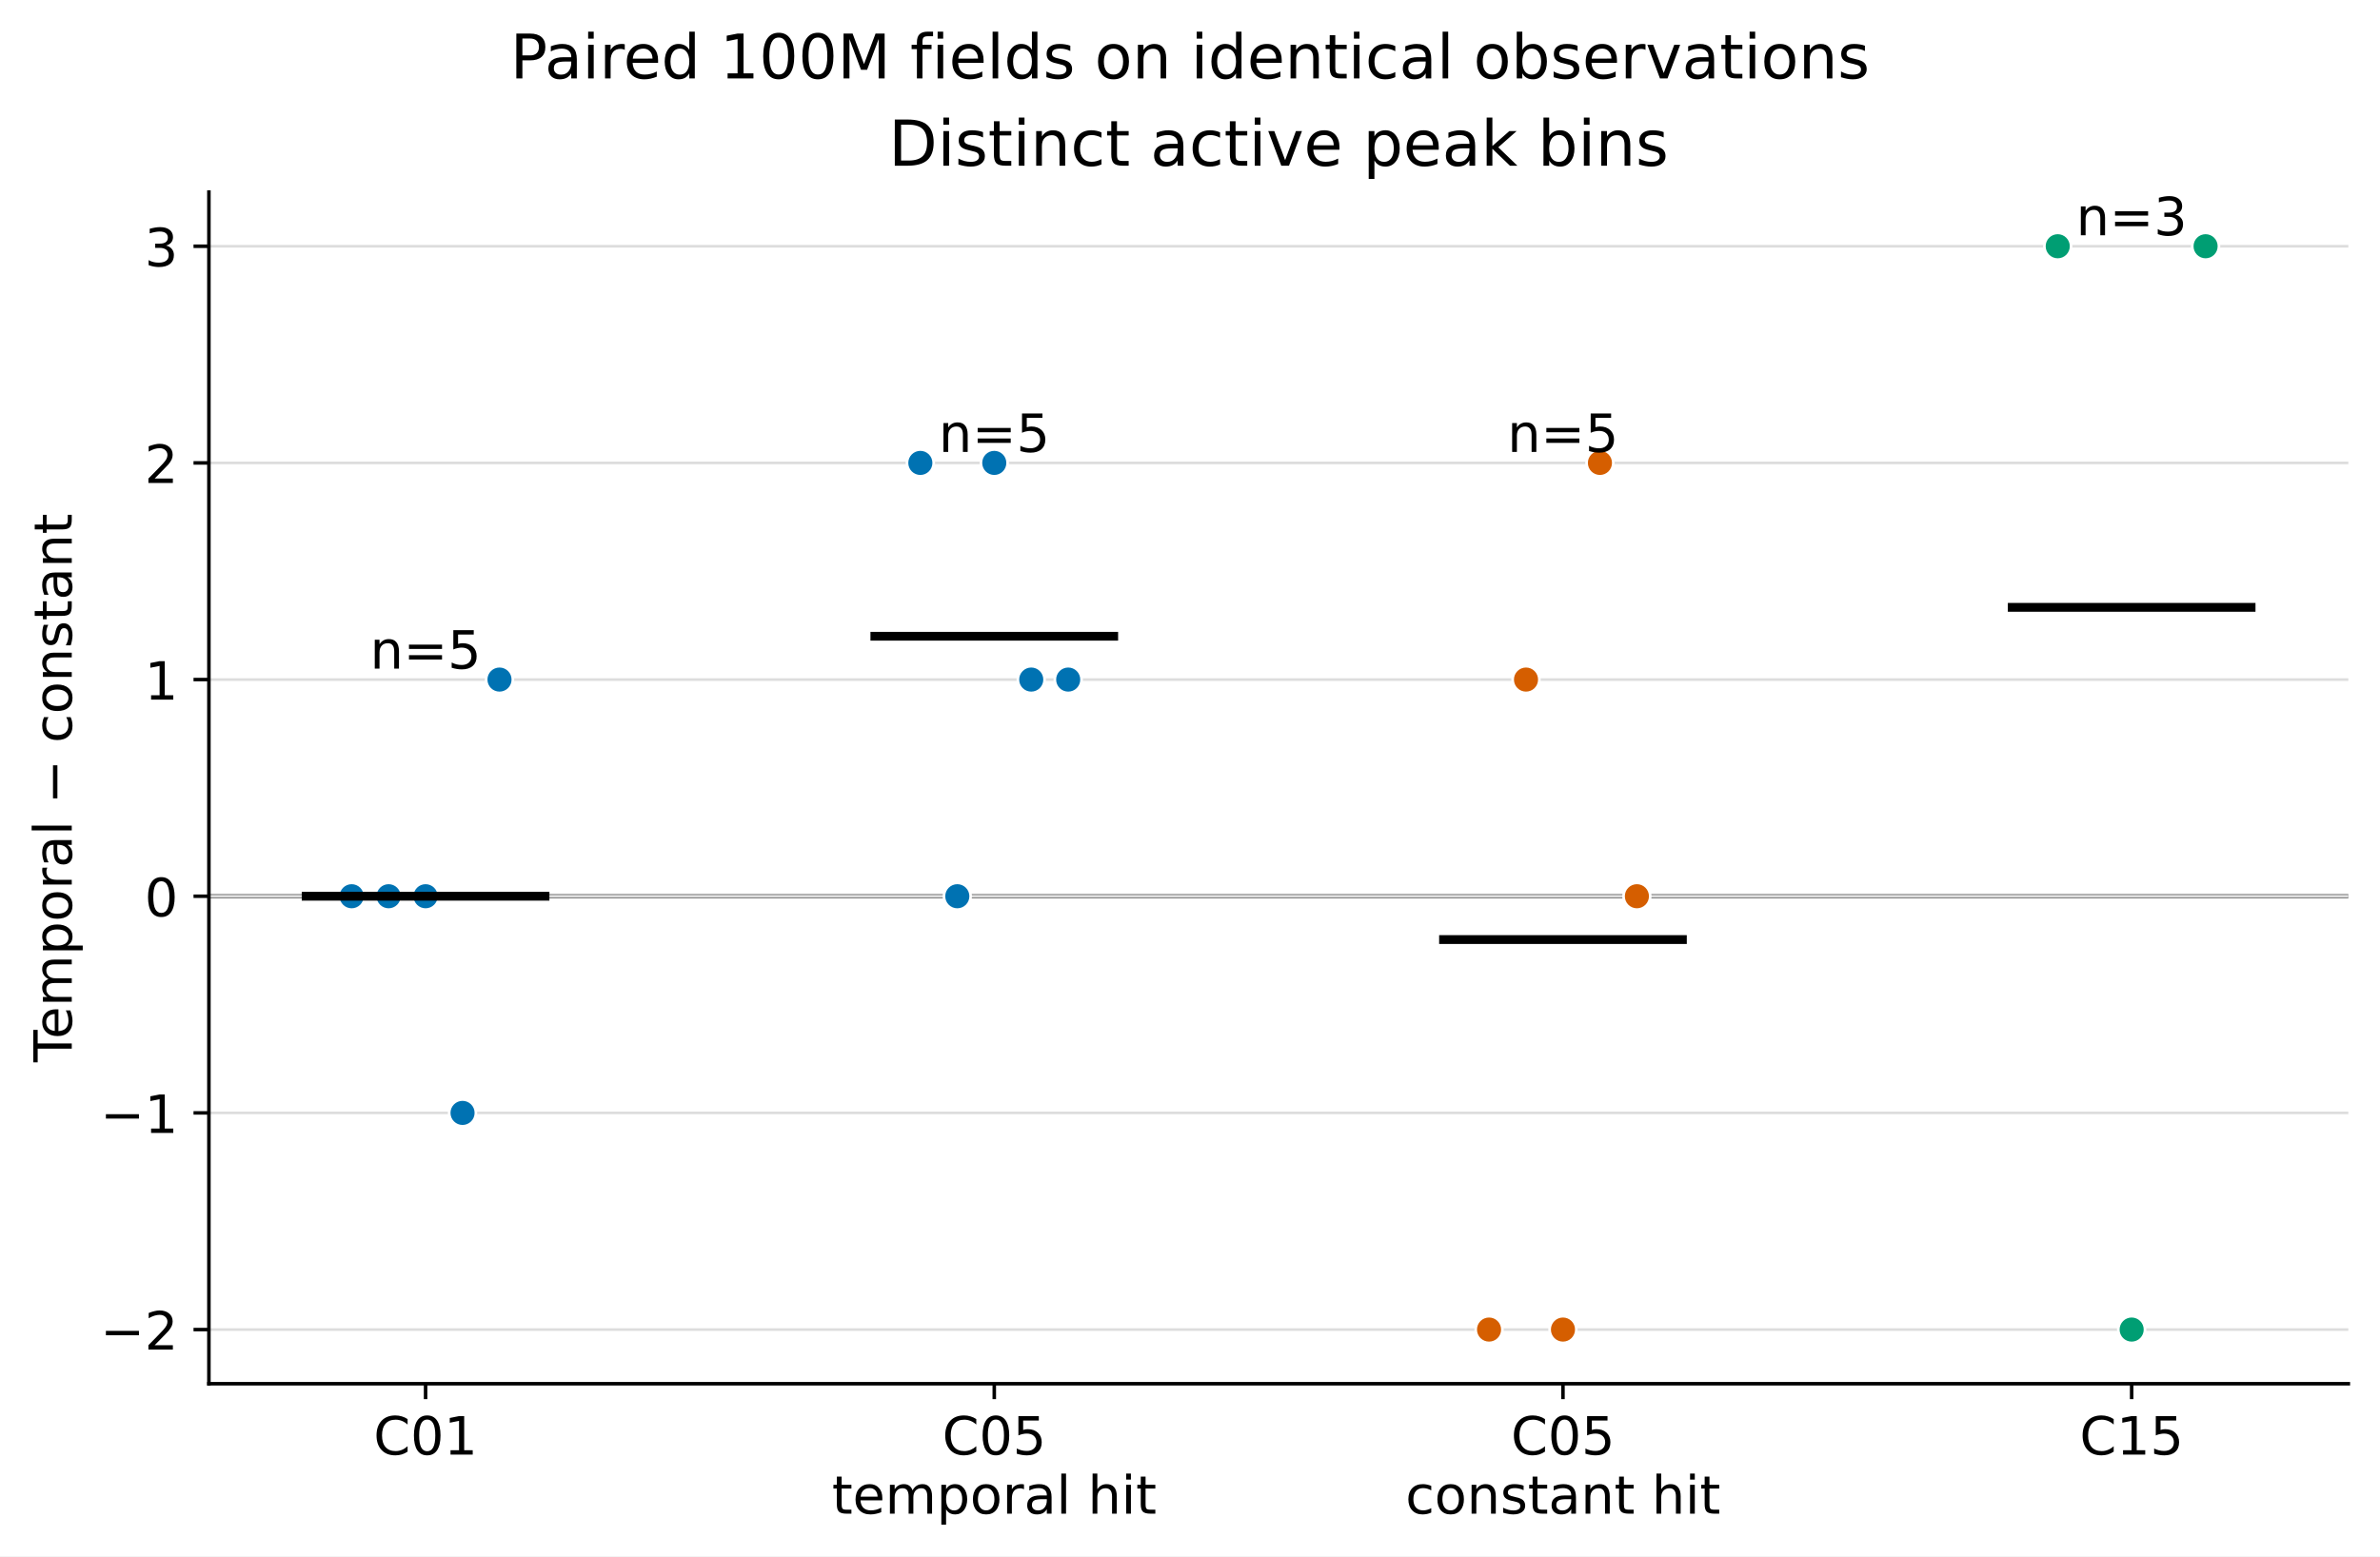
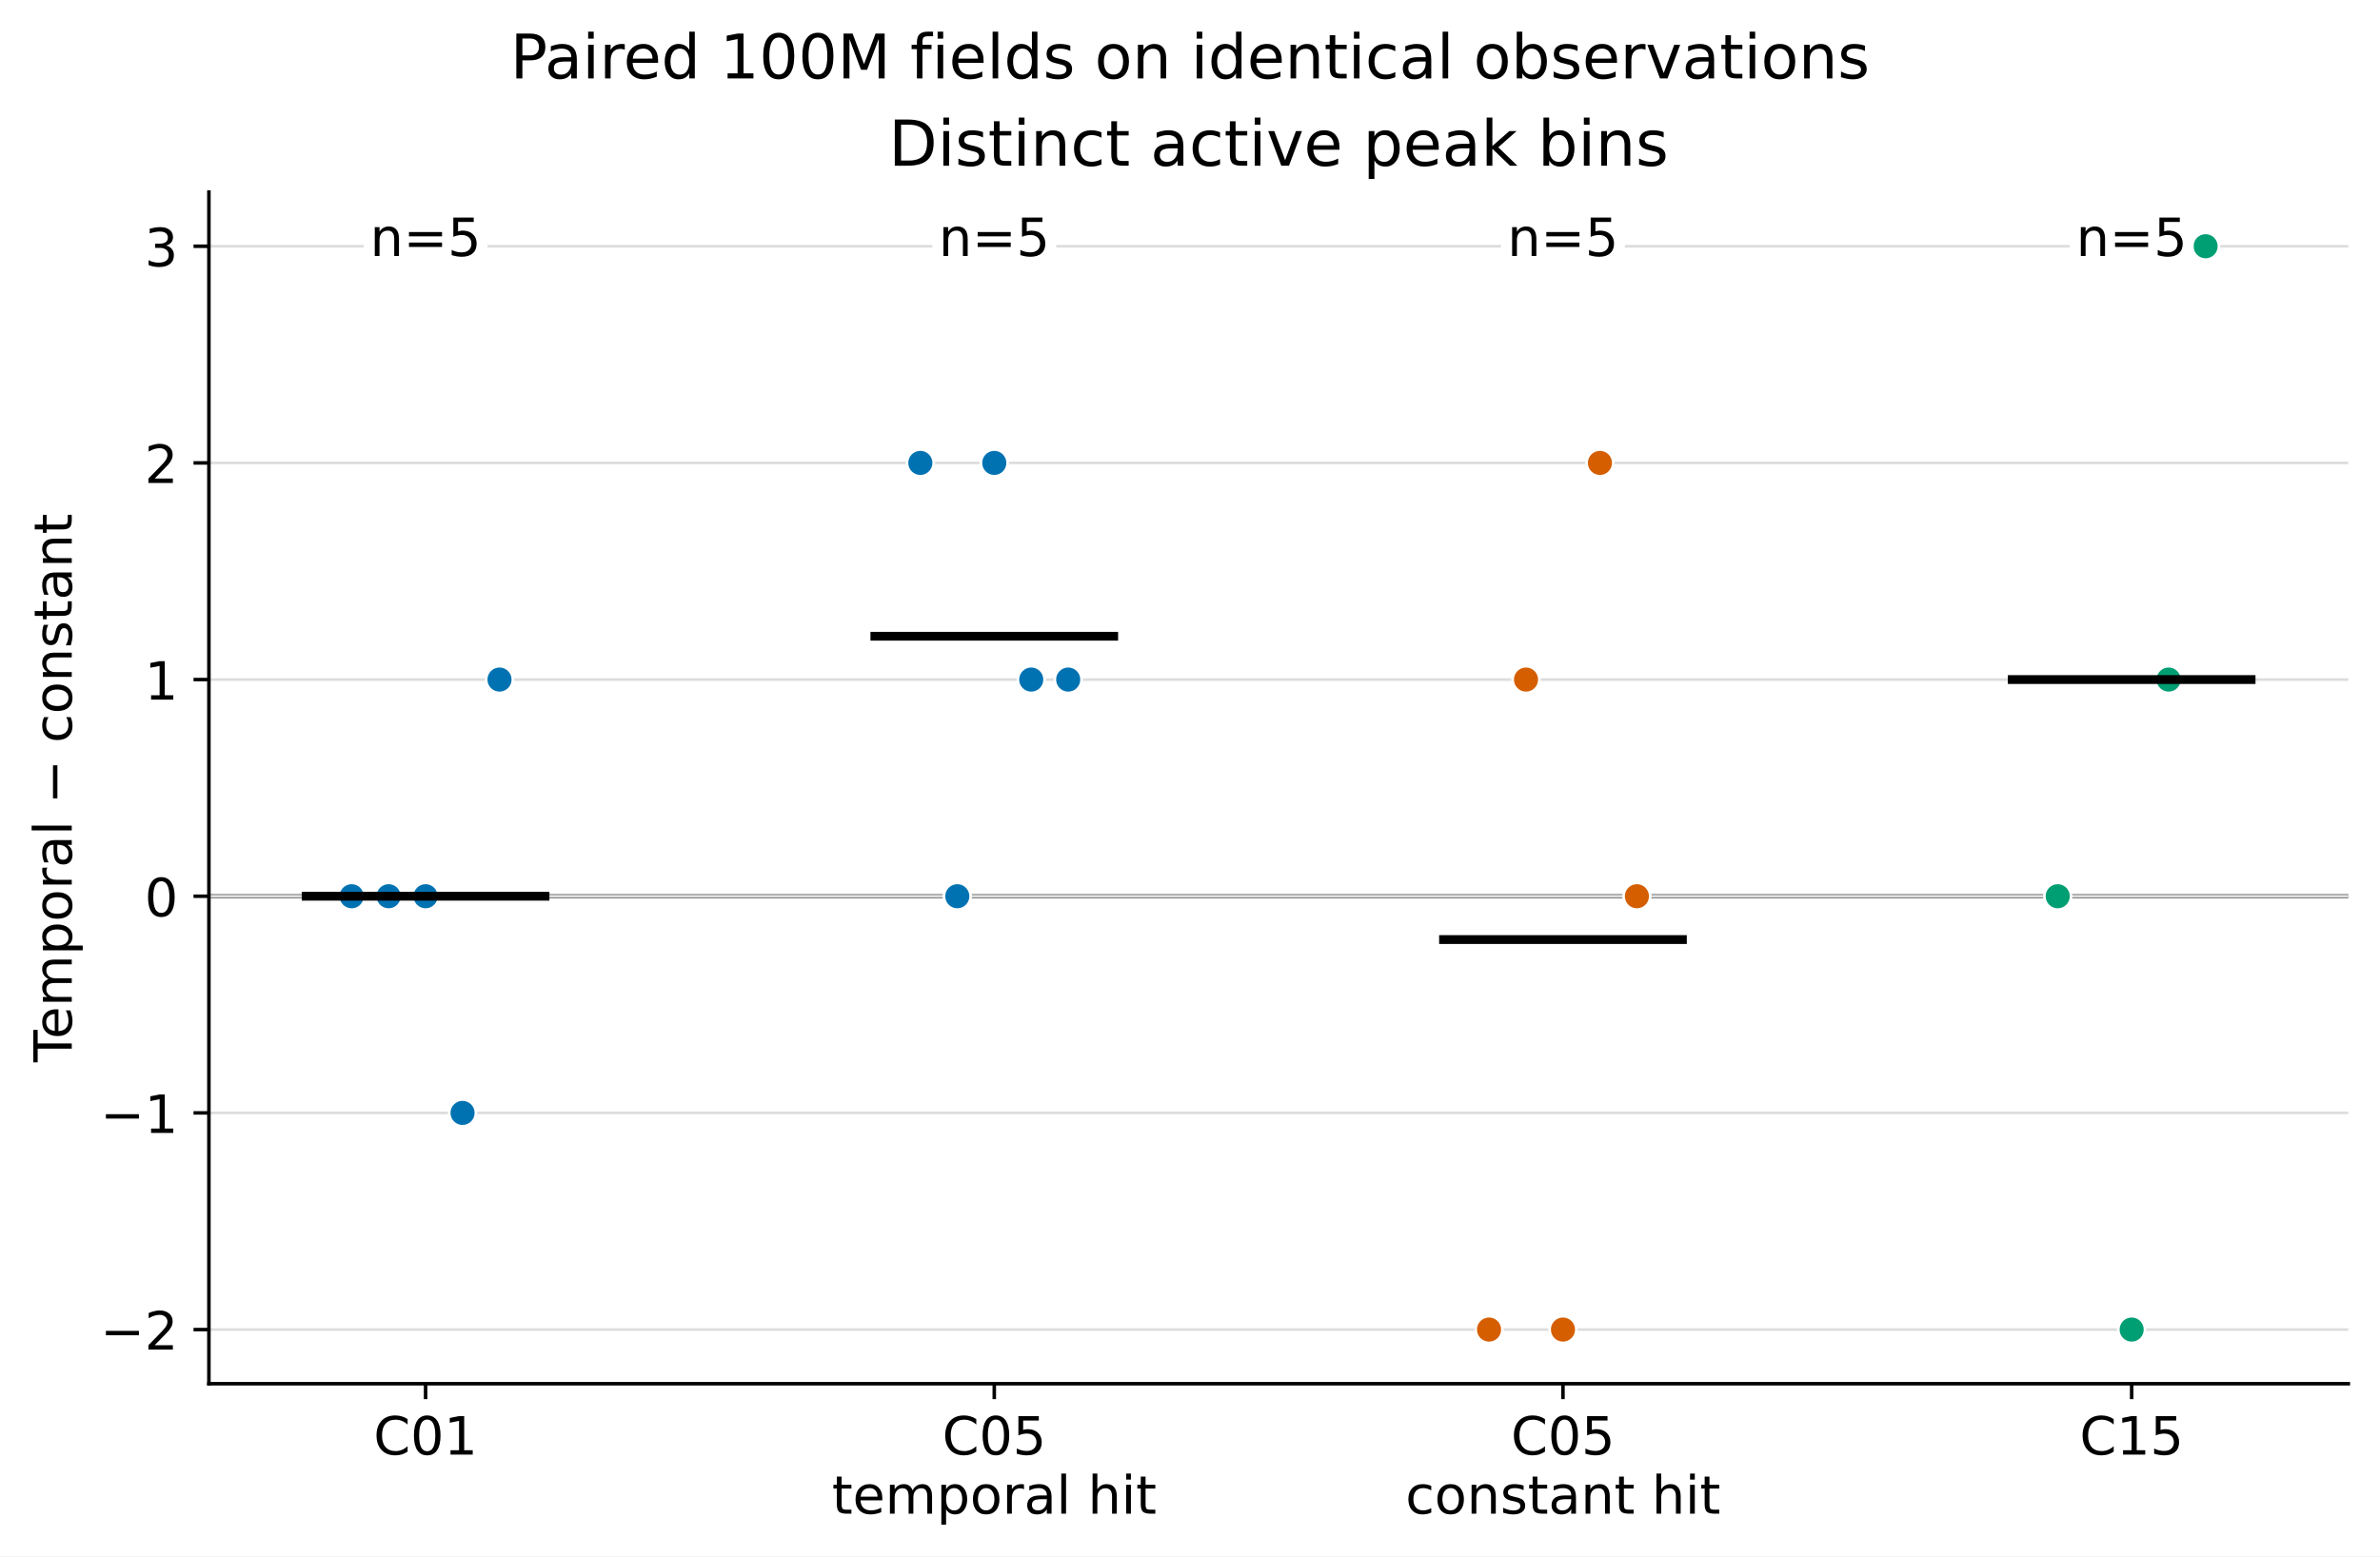
<svg xmlns="http://www.w3.org/2000/svg" xmlns:xlink="http://www.w3.org/1999/xlink" width="541.2pt" height="354pt" viewBox="0 0 541.2 354" version="1.1">
  <defs>
    <style type="text/css">*{stroke-linejoin: round; stroke-linecap: butt}</style>
  </defs>
  <g id="figure_1">
    <g id="patch_1">
      <path d="M 0 354 L 541.2 354 L 541.2 0 L 0 0 z " style="fill: #ffffff" />
    </g>
    <g id="axes_1">
      <g id="patch_2">
        <path d="M 47.504 314.748 L 534 314.748 L 534 43.692 L 47.504 43.692 z " style="fill: #ffffff" />
      </g>
      <g id="line2d_1">
        <path d="M 47.504 203.862 L 534 203.862 " clip-path="url(#pbee777a638)" style="fill: none; stroke: #777777; stroke-linecap: square" />
      </g>
      <g id="matplotlib.axis_1">
        <g id="xtick_1">
          <g id="line2d_2">
            <defs>
              <path id="mef62edf60f" d="M 0 0 L 0 3.5 " style="stroke: #000000; stroke-width: 0.8" />
            </defs>
            <g>
              <use xlink:href="#mef62edf60f" x="96.775" y="314.748" style="stroke: #000000; stroke-width: 0.8" />
            </g>
          </g>
          <g id="text_1">
            <text style="font-size: 12px; font-family: 'DejaVu Sans'; text-anchor: middle" x="96.775" y="330.867" transform="rotate(-0 96.77462 330.8665)">C01</text>
          </g>
        </g>
        <g id="xtick_2">
          <g id="line2d_3">
            <g>
              <use xlink:href="#mef62edf60f" x="226.093" y="314.748" style="stroke: #000000; stroke-width: 0.8" />
            </g>
          </g>
          <g id="text_2">
            <text style="font-size: 12px; font-family: 'DejaVu Sans'" transform="translate(214.2681 330.8665)">C05</text>
            <text style="font-size: 12px; font-family: 'DejaVu Sans'" transform="translate(189.1853 344.3039)">temporal hit</text>
          </g>
        </g>
        <g id="xtick_3">
          <g id="line2d_4">
            <g>
              <use xlink:href="#mef62edf60f" x="355.411" y="314.748" style="stroke: #000000; stroke-width: 0.8" />
            </g>
          </g>
          <g id="text_3">
            <text style="font-size: 12px; font-family: 'DejaVu Sans'" transform="translate(343.5864 330.8665)">C05</text>
            <text style="font-size: 12px; font-family: 'DejaVu Sans'" transform="translate(319.6004 344.3039)">constant hit</text>
          </g>
        </g>
        <g id="xtick_4">
          <g id="line2d_5">
            <g>
              <use xlink:href="#mef62edf60f" x="484.729" y="314.748" style="stroke: #000000; stroke-width: 0.8" />
            </g>
          </g>
          <g id="text_4">
            <text style="font-size: 12px; font-family: 'DejaVu Sans'; text-anchor: middle" x="484.729" y="330.867" transform="rotate(-0 484.7293 330.8665)">C15</text>
          </g>
        </g>
      </g>
      <g id="matplotlib.axis_2">
        <g id="ytick_1">
          <g id="line2d_6">
            <path d="M 47.504 302.428 L 534 302.428 " clip-path="url(#pbee777a638)" style="fill: none; stroke: #dddddd; stroke-width: 0.6; stroke-linecap: square" />
          </g>
          <g id="line2d_7">
            <defs>
              <path id="md314a975cc" d="M 0 0 L -3.5 0 " style="stroke: #000000; stroke-width: 0.8" />
            </defs>
            <g>
              <use xlink:href="#md314a975cc" x="47.504" y="302.428" style="stroke: #000000; stroke-width: 0.8" />
            </g>
          </g>
          <g id="text_5">
            <text style="font-size: 12px; font-family: 'DejaVu Sans'; text-anchor: end" x="40.504" y="306.987" transform="rotate(-0 40.50438 306.9867)">−2</text>
          </g>
        </g>
        <g id="ytick_2">
          <g id="line2d_8">
            <path d="M 47.504 253.145 L 534 253.145 " clip-path="url(#pbee777a638)" style="fill: none; stroke: #dddddd; stroke-width: 0.6; stroke-linecap: square" />
          </g>
          <g id="line2d_9">
            <g>
              <use xlink:href="#md314a975cc" x="47.504" y="253.145" style="stroke: #000000; stroke-width: 0.8" />
            </g>
          </g>
          <g id="text_6">
            <text style="font-size: 12px; font-family: 'DejaVu Sans'; text-anchor: end" x="40.504" y="257.704" transform="rotate(-0 40.50438 257.7036)">−1</text>
          </g>
        </g>
        <g id="ytick_3">
          <g id="line2d_10">
            <path d="M 47.504 203.862 L 534 203.862 " clip-path="url(#pbee777a638)" style="fill: none; stroke: #dddddd; stroke-width: 0.6; stroke-linecap: square" />
          </g>
          <g id="line2d_11">
            <g>
              <use xlink:href="#md314a975cc" x="47.504" y="203.862" style="stroke: #000000; stroke-width: 0.8" />
            </g>
          </g>
          <g id="text_7">
            <text style="font-size: 12px; font-family: 'DejaVu Sans'; text-anchor: end" x="40.504" y="208.421" transform="rotate(-0 40.50438 208.4206)">0</text>
          </g>
        </g>
        <g id="ytick_4">
          <g id="line2d_12">
            <path d="M 47.504 154.578 L 534 154.578 " clip-path="url(#pbee777a638)" style="fill: none; stroke: #dddddd; stroke-width: 0.6; stroke-linecap: square" />
          </g>
          <g id="line2d_13">
            <g>
              <use xlink:href="#md314a975cc" x="47.504" y="154.578" style="stroke: #000000; stroke-width: 0.8" />
            </g>
          </g>
          <g id="text_8">
            <text style="font-size: 12px; font-family: 'DejaVu Sans'; text-anchor: end" x="40.504" y="159.138" transform="rotate(-0 40.50438 159.1375)">1</text>
          </g>
        </g>
        <g id="ytick_5">
          <g id="line2d_14">
            <path d="M 47.504 105.295 L 534 105.295 " clip-path="url(#pbee777a638)" style="fill: none; stroke: #dddddd; stroke-width: 0.6; stroke-linecap: square" />
          </g>
          <g id="line2d_15">
            <g>
              <use xlink:href="#md314a975cc" x="47.504" y="105.295" style="stroke: #000000; stroke-width: 0.8" />
            </g>
          </g>
          <g id="text_9">
            <text style="font-size: 12px; font-family: 'DejaVu Sans'; text-anchor: end" x="40.504" y="109.854" transform="rotate(-0 40.50438 109.8545)">2</text>
          </g>
        </g>
        <g id="ytick_6">
          <g id="line2d_16">
            <path d="M 47.504 56.012 L 534 56.012 " clip-path="url(#pbee777a638)" style="fill: none; stroke: #dddddd; stroke-width: 0.6; stroke-linecap: square" />
          </g>
          <g id="line2d_17">
            <g>
              <use xlink:href="#md314a975cc" x="47.504" y="56.012" style="stroke: #000000; stroke-width: 0.8" />
            </g>
          </g>
          <g id="text_10">
            <text style="font-size: 12px; font-family: 'DejaVu Sans'; text-anchor: end" x="40.504" y="60.571" transform="rotate(-0 40.50438 60.57143)">3</text>
          </g>
        </g>
        <g id="text_11">
          <text style="font-size: 12px; font-family: 'DejaVu Sans'; text-anchor: middle" x="16.318" y="179.22" transform="rotate(-90 16.31812 179.22)">Temporal − constant</text>
        </g>
      </g>
      <g id="PathCollection_1">
        <defs>
          <path id="m5cb1fc6b8b" d="M 0 3.041 C 0.807 3.041 1.58 2.721 2.151 2.151 C 2.721 1.58 3.041 0.807 3.041 0 C 3.041 -0.807 2.721 -1.58 2.151 -2.151 C 1.58 -2.721 0.807 -3.041 0 -3.041 C -0.807 -3.041 -1.58 -2.721 -2.151 -2.151 C -2.721 -1.58 -3.041 -0.807 -3.041 0 C -3.041 0.807 -2.721 1.58 -2.151 2.151 C -1.58 2.721 -0.807 3.041 0 3.041 z " style="stroke: #ffffff; stroke-width: 0.6" />
        </defs>
        <g clip-path="url(#pbee777a638)">
          <use xlink:href="#m5cb1fc6b8b" x="79.963" y="203.862" style="fill: #0072b2; stroke: #ffffff; stroke-width: 0.6" />
          <use xlink:href="#m5cb1fc6b8b" x="88.369" y="203.862" style="fill: #0072b2; stroke: #ffffff; stroke-width: 0.6" />
          <use xlink:href="#m5cb1fc6b8b" x="96.775" y="203.862" style="fill: #0072b2; stroke: #ffffff; stroke-width: 0.6" />
          <use xlink:href="#m5cb1fc6b8b" x="105.18" y="253.145" style="fill: #0072b2; stroke: #ffffff; stroke-width: 0.6" />
          <use xlink:href="#m5cb1fc6b8b" x="113.586" y="154.578" style="fill: #0072b2; stroke: #ffffff; stroke-width: 0.6" />
        </g>
      </g>
      <g id="PathCollection_2">
        <g clip-path="url(#pbee777a638)">
          <use xlink:href="#m5cb1fc6b8b" x="209.281" y="105.295" style="fill: #0072b2; stroke: #ffffff; stroke-width: 0.6" />
          <use xlink:href="#m5cb1fc6b8b" x="217.687" y="203.862" style="fill: #0072b2; stroke: #ffffff; stroke-width: 0.6" />
          <use xlink:href="#m5cb1fc6b8b" x="226.093" y="105.295" style="fill: #0072b2; stroke: #ffffff; stroke-width: 0.6" />
          <use xlink:href="#m5cb1fc6b8b" x="234.499" y="154.578" style="fill: #0072b2; stroke: #ffffff; stroke-width: 0.6" />
          <use xlink:href="#m5cb1fc6b8b" x="242.904" y="154.578" style="fill: #0072b2; stroke: #ffffff; stroke-width: 0.6" />
        </g>
      </g>
      <g id="PathCollection_3">
        <defs>
          <path id="m7949819f37" d="M 0 3.041 C 0.807 3.041 1.58 2.721 2.151 2.151 C 2.721 1.58 3.041 0.807 3.041 0 C 3.041 -0.807 2.721 -1.58 2.151 -2.151 C 1.58 -2.721 0.807 -3.041 0 -3.041 C -0.807 -3.041 -1.58 -2.721 -2.151 -2.151 C -2.721 -1.58 -3.041 -0.807 -3.041 0 C -3.041 0.807 -2.721 1.58 -2.151 2.151 C -1.58 2.721 -0.807 3.041 0 3.041 z " style="stroke: #ffffff; stroke-width: 0.6" />
        </defs>
        <g clip-path="url(#pbee777a638)">
          <use xlink:href="#m7949819f37" x="338.6" y="302.428" style="fill: #d55e00; stroke: #ffffff; stroke-width: 0.6" />
          <use xlink:href="#m7949819f37" x="347.005" y="154.578" style="fill: #d55e00; stroke: #ffffff; stroke-width: 0.6" />
          <use xlink:href="#m7949819f37" x="355.411" y="302.428" style="fill: #d55e00; stroke: #ffffff; stroke-width: 0.6" />
          <use xlink:href="#m7949819f37" x="363.817" y="105.295" style="fill: #d55e00; stroke: #ffffff; stroke-width: 0.6" />
          <use xlink:href="#m7949819f37" x="372.222" y="203.862" style="fill: #d55e00; stroke: #ffffff; stroke-width: 0.6" />
        </g>
      </g>
      <g id="PathCollection_4">
        <defs>
          <path id="mdf8f193ad5" d="M 0 3.041 C 0.807 3.041 1.58 2.721 2.151 2.151 C 2.721 1.58 3.041 0.807 3.041 0 C 3.041 -0.807 2.721 -1.58 2.151 -2.151 C 1.58 -2.721 0.807 -3.041 0 -3.041 C -0.807 -3.041 -1.58 -2.721 -2.151 -2.151 C -2.721 -1.58 -3.041 -0.807 -3.041 0 C -3.041 0.807 -2.721 1.58 -2.151 2.151 C -1.58 2.721 -0.807 3.041 0 3.041 z " style="stroke: #ffffff; stroke-width: 0.6" />
        </defs>
        <g clip-path="url(#pbee777a638)">
-           <use xlink:href="#mdf8f193ad5" x="467.918" y="56.012" style="fill: #009e73; stroke: #ffffff; stroke-width: 0.6" />
+           <use xlink:href="#mdf8f193ad5" x="467.918" y="203.862" style="fill: #009e73; stroke: #ffffff; stroke-width: 0.6" />
+           <use xlink:href="#mdf8f193ad5" x="476.324" y="56.012" style="fill: #009e73; stroke: #ffffff; stroke-width: 0.6" />
          <use xlink:href="#mdf8f193ad5" x="484.729" y="302.428" style="fill: #009e73; stroke: #ffffff; stroke-width: 0.6" />
+           <use xlink:href="#mdf8f193ad5" x="493.135" y="154.578" style="fill: #009e73; stroke: #ffffff; stroke-width: 0.6" />
          <use xlink:href="#mdf8f193ad5" x="501.541" y="56.012" style="fill: #009e73; stroke: #ffffff; stroke-width: 0.6" />
        </g>
      </g>
      <g id="patch_3">
        <path d="M 47.504 314.748 L 47.504 43.692 " style="fill: none; stroke: #000000; stroke-width: 0.8; stroke-linejoin: miter; stroke-linecap: square" />
      </g>
      <g id="patch_4">
        <path d="M 47.504 314.748 L 534 314.748 " style="fill: none; stroke: #000000; stroke-width: 0.8; stroke-linejoin: miter; stroke-linecap: square" />
      </g>
      <g id="line2d_18">
        <path d="M 69.618 203.862 L 123.931 203.862 " clip-path="url(#pbee777a638)" style="fill: none; stroke: #000000; stroke-width: 2; stroke-linecap: square" />
      </g>
      <g id="text_12">
-         <text style="font-size: 12px; font-family: 'DejaVu Sans'; text-anchor: middle" x="96.775" y="152.083" transform="rotate(-0 96.77462 152.0828)">n=5</text>
+         <g id="patch_5">
+           <path d="M 82.687 62.166 L 110.862 62.166 L 110.862 47.673 L 82.687 47.673 z " style="fill: #ffffff" />
+         </g>
+         <text style="font-size: 12px; font-family: 'DejaVu Sans'; text-anchor: middle" x="96.775" y="58.231" transform="rotate(-0 96.77462 58.23087)">n=5</text>
      </g>
      <g id="line2d_19">
        <path d="M 198.936 144.722 L 253.25 144.722 " clip-path="url(#pbee777a638)" style="fill: none; stroke: #000000; stroke-width: 2; stroke-linecap: square" />
      </g>
      <g id="text_13">
-         <text style="font-size: 12px; font-family: 'DejaVu Sans'; text-anchor: middle" x="226.093" y="102.8" transform="rotate(-0 226.0928 102.7998)">n=5</text>
+         <g id="patch_6">
+           <path d="M 212.005 62.166 L 240.181 62.166 L 240.181 47.673 L 212.005 47.673 z " style="fill: #ffffff" />
+         </g>
+         <text style="font-size: 12px; font-family: 'DejaVu Sans'; text-anchor: middle" x="226.093" y="58.231" transform="rotate(-0 226.0928 58.23087)">n=5</text>
      </g>
      <g id="line2d_20">
        <path d="M 328.254 213.718 L 382.568 213.718 " clip-path="url(#pbee777a638)" style="fill: none; stroke: #000000; stroke-width: 2; stroke-linecap: square" />
      </g>
      <g id="text_14">
-         <text style="font-size: 12px; font-family: 'DejaVu Sans'; text-anchor: middle" x="355.411" y="102.8" transform="rotate(-0 355.4111 102.7998)">n=5</text>
+         <g id="patch_7">
+           <path d="M 341.323 62.166 L 369.499 62.166 L 369.499 47.673 L 341.323 47.673 z " style="fill: #ffffff" />
+         </g>
+         <text style="font-size: 12px; font-family: 'DejaVu Sans'; text-anchor: middle" x="355.411" y="58.231" transform="rotate(-0 355.4111 58.23087)">n=5</text>
      </g>
      <g id="line2d_21">
-         <path d="M 457.572 138.151 L 511.886 138.151 " clip-path="url(#pbee777a638)" style="fill: none; stroke: #000000; stroke-width: 2; stroke-linecap: square" />
+         <path d="M 457.572 154.578 L 511.886 154.578 " clip-path="url(#pbee777a638)" style="fill: none; stroke: #000000; stroke-width: 2; stroke-linecap: square" />
      </g>
      <g id="text_15">
-         <text style="font-size: 12px; font-family: 'DejaVu Sans'; text-anchor: middle" x="484.729" y="53.517" transform="rotate(-0 484.7293 53.51674)">n=3</text>
+         <g id="patch_8">
+           <path d="M 470.641 62.166 L 498.817 62.166 L 498.817 47.673 L 470.641 47.673 z " style="fill: #ffffff" />
+         </g>
+         <text style="font-size: 12px; font-family: 'DejaVu Sans'; text-anchor: middle" x="484.729" y="58.231" transform="rotate(-0 484.7293 58.23087)">n=5</text>
      </g>
      <g id="text_16">
        <text style="font-size: 14.4px; font-family: 'DejaVu Sans'; text-anchor: middle" x="290.752" y="37.692" transform="rotate(-0 290.7519 37.69161)">Distinct active peak bins</text>
      </g>
    </g>
    <g id="text_17">
      <text style="font-size: 14px; font-family: 'DejaVu Sans'; text-anchor: middle" x="270.6" y="17.838" transform="rotate(-0 270.5998 17.83781)">Paired 100M fields on identical observations</text>
    </g>
  </g>
  <defs>
    <clipPath id="pbee777a638">
      <rect x="47.504" y="43.692" width="486.495" height="271.057" />
    </clipPath>
  </defs>
</svg>
